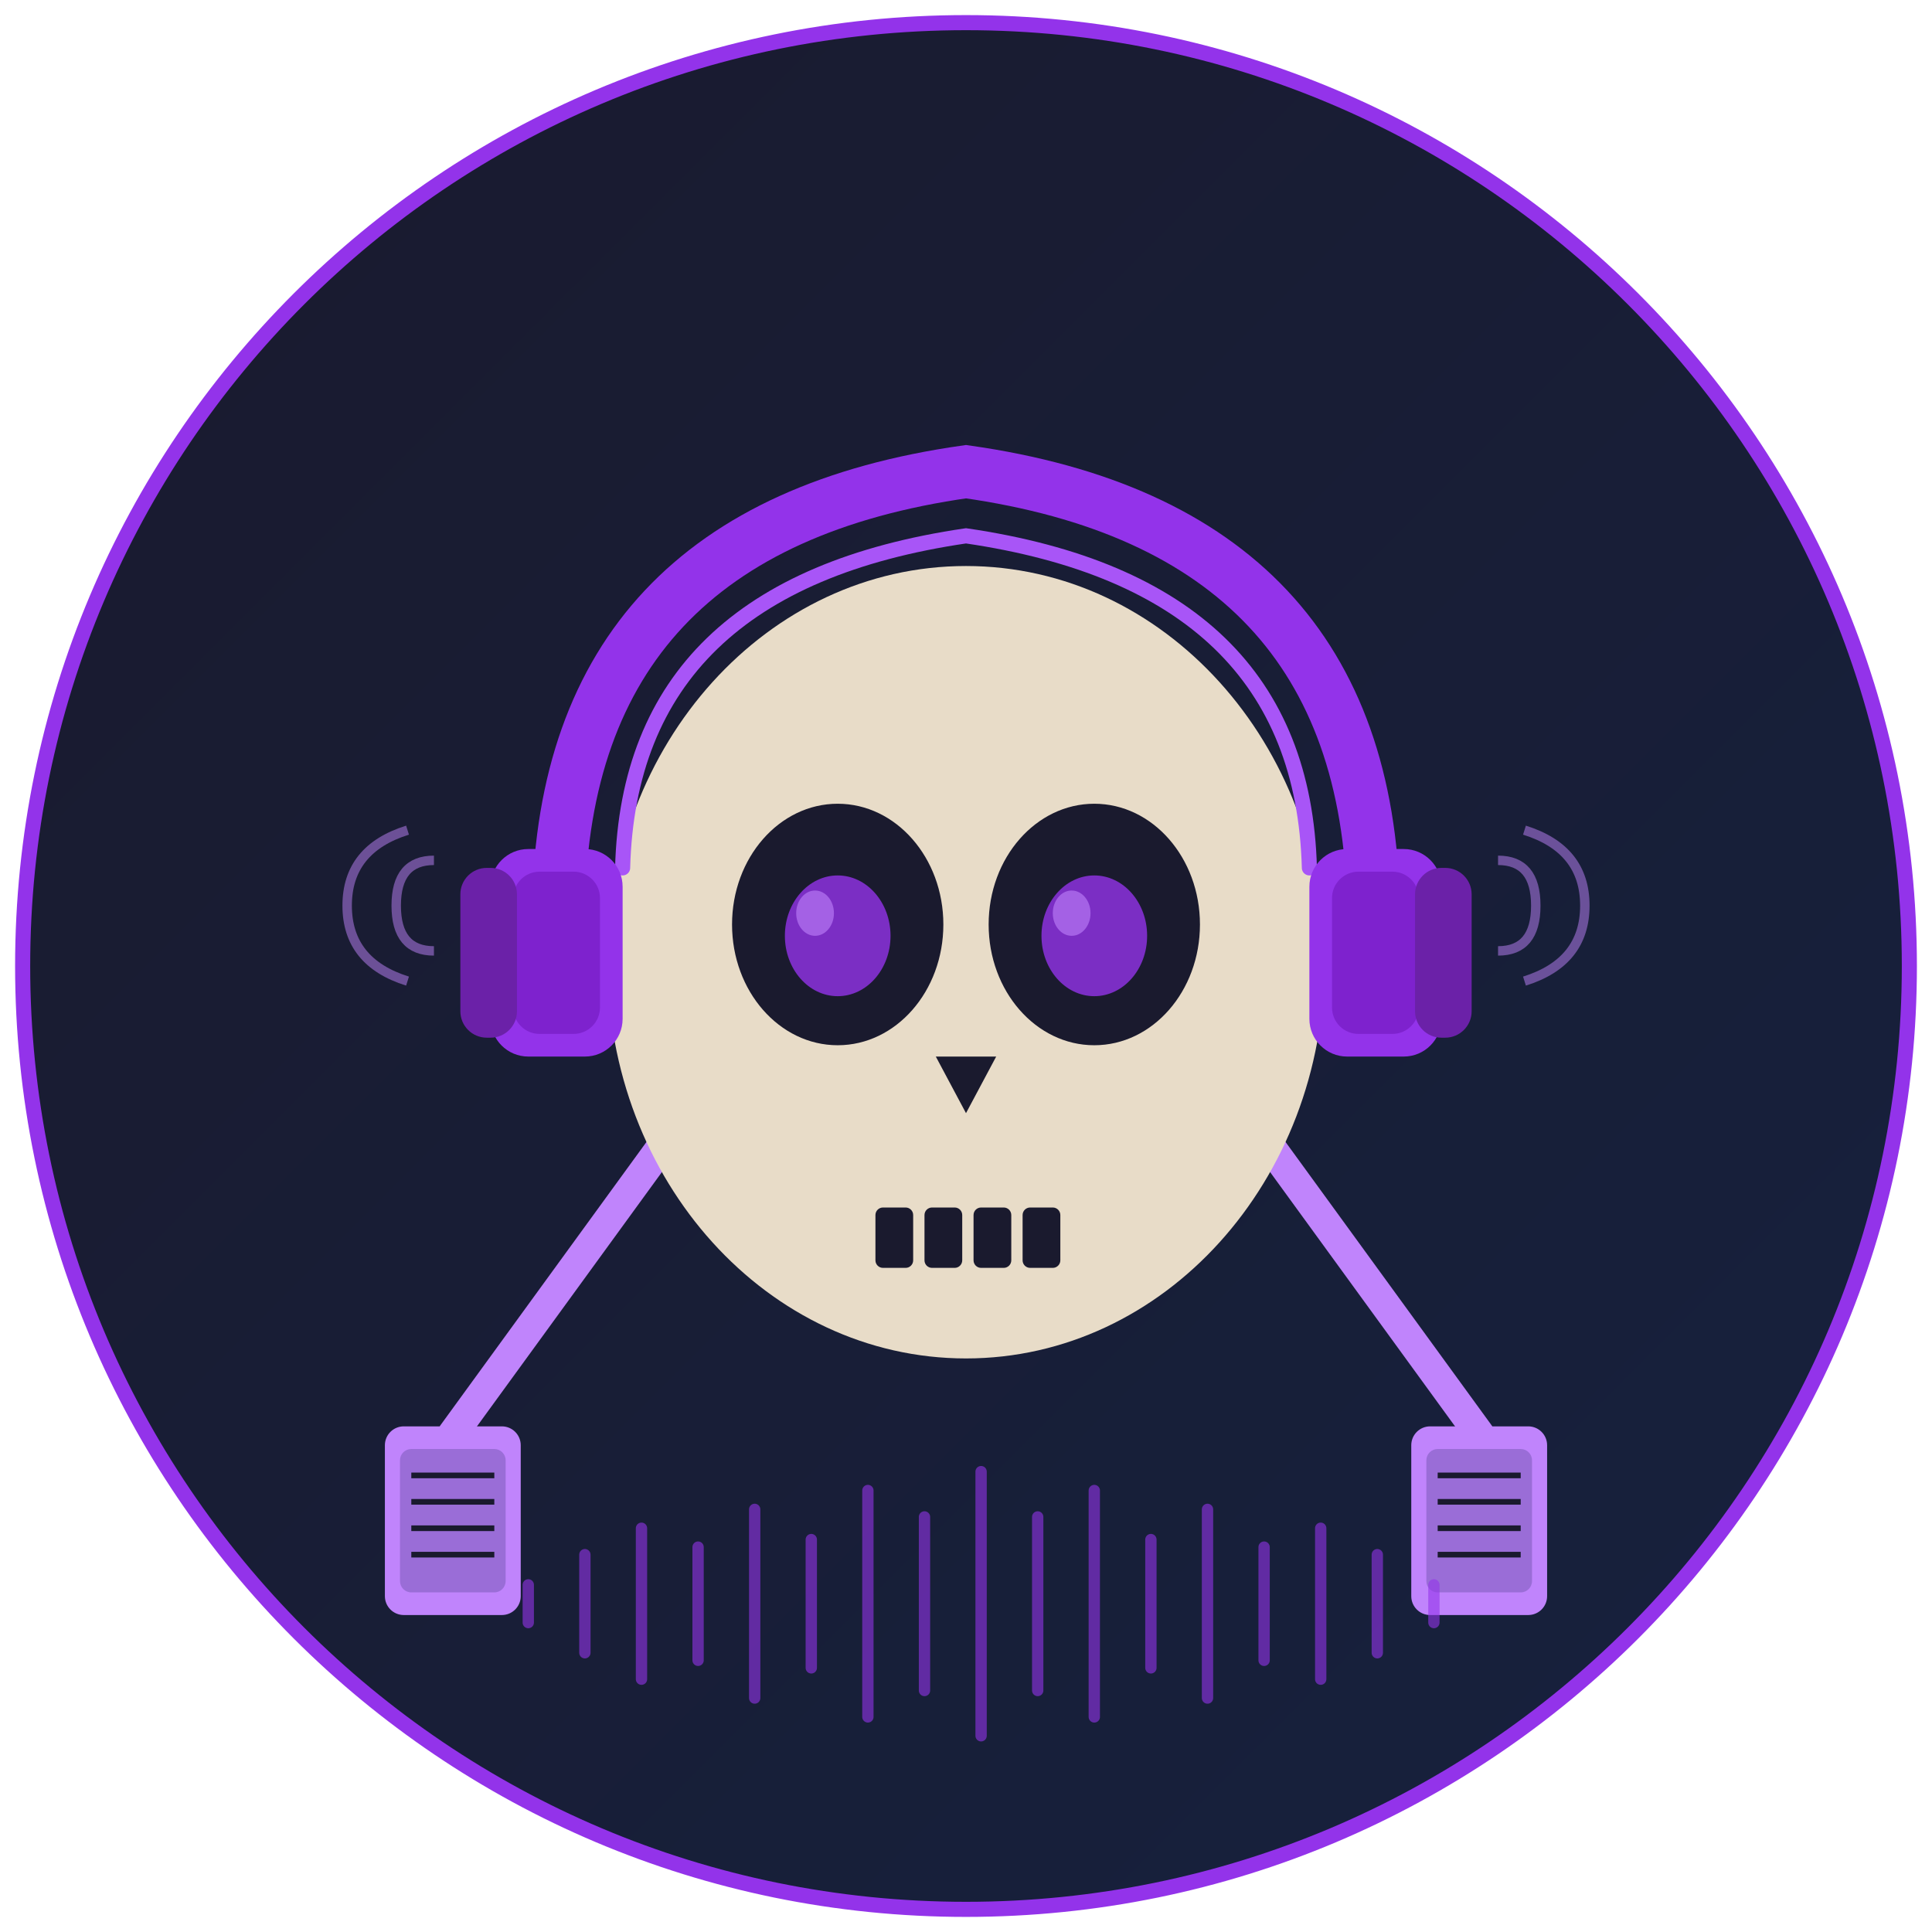
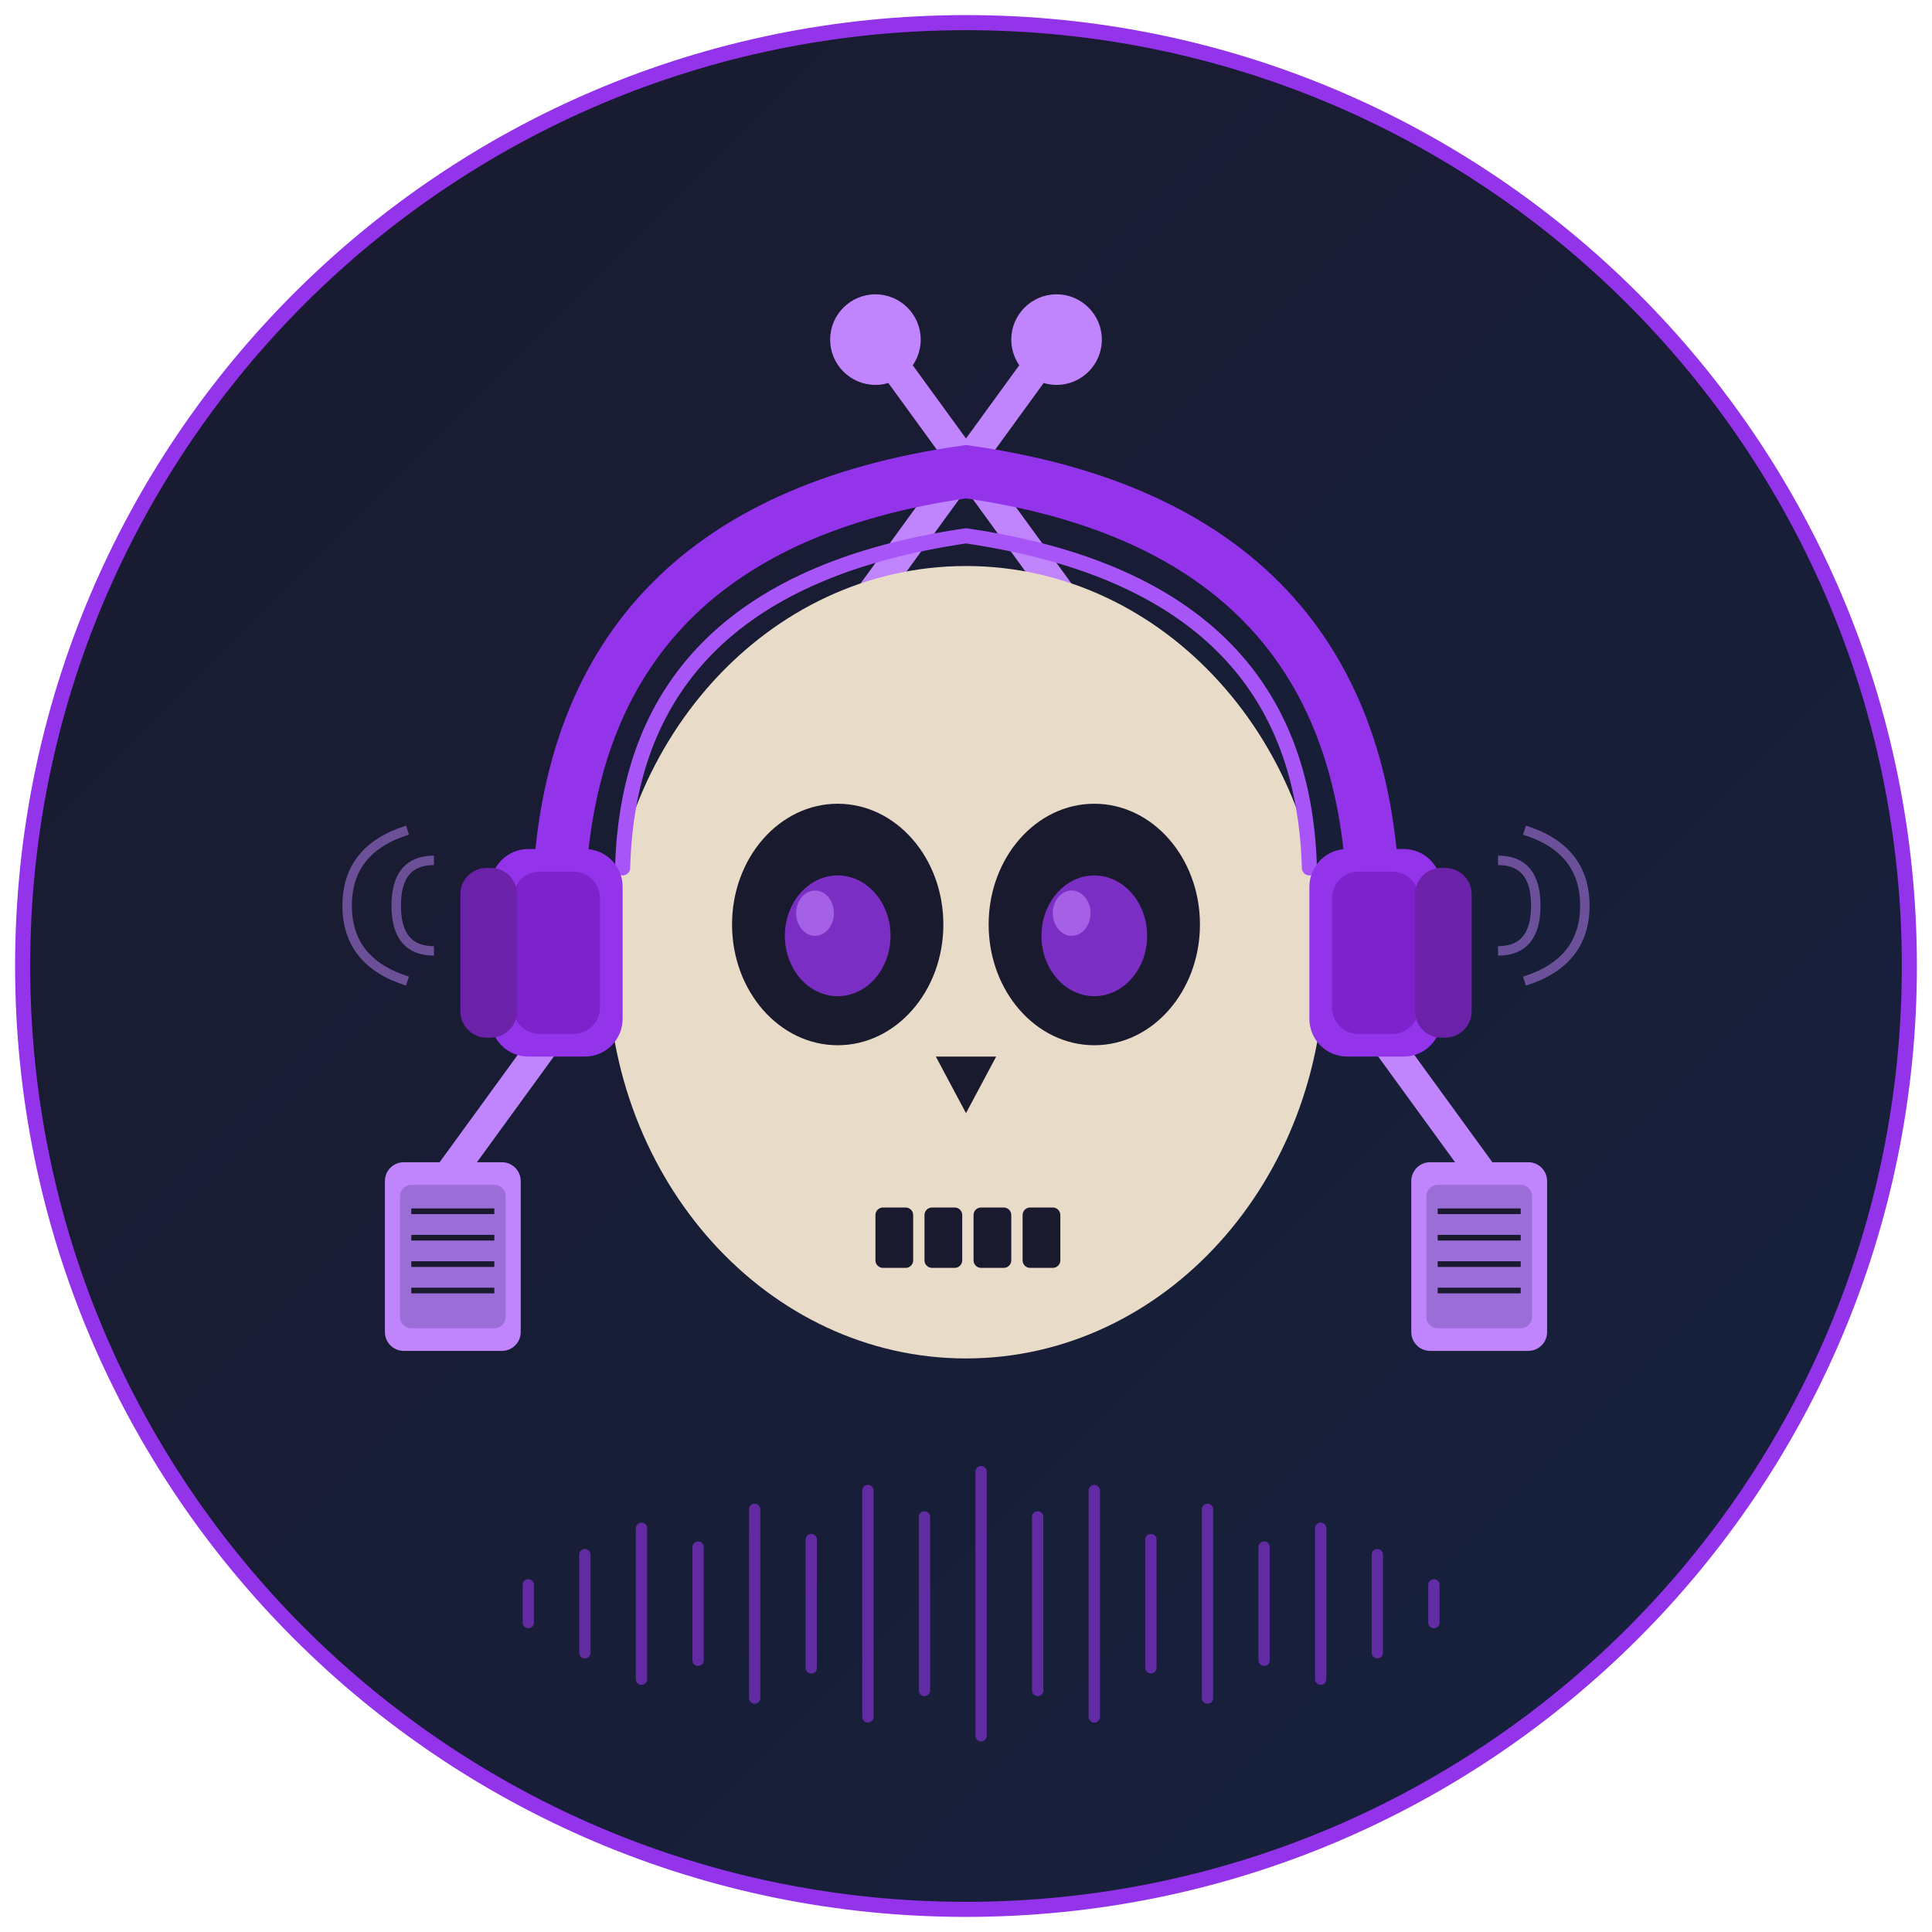
<svg xmlns="http://www.w3.org/2000/svg" viewBox="0 0 512 512" width="512" height="512">
  <defs>
    <linearGradient id="bg" x1="0%" y1="0%" x2="100%" y2="100%">
      <stop offset="0%" style="stop-color:#1a1a2e" />
      <stop offset="100%" style="stop-color:#16213e" />
    </linearGradient>
    <linearGradient id="purple" x1="0%" y1="0%" x2="100%" y2="100%">
      <stop offset="0%" style="stop-color:#9333ea" />
      <stop offset="100%" style="stop-color:#7e22ce" />
    </linearGradient>
  </defs>
  <circle cx="256" cy="256" r="250" fill="url(#bg)" stroke="#9333ea" stroke-width="4" />
  <g stroke="#c084fc" stroke-width="8" stroke-linecap="round" fill="none">
-     <line x1="120" y1="380" x2="280" y2="160" />
-     <line x1="392" y1="380" x2="232" y2="160" />
+     <line x1="120" y1="310" x2="280" y2="90" />
+     <line x1="392" y1="310" x2="232" y2="90" />
  </g>
-   <g transform="translate(120 380)">
+   <circle cx="280" cy="90" r="12" fill="#c084fc" />
+   <circle cx="232" cy="90" r="12" fill="#c084fc" />
+   <g transform="translate(120 310)">
    <rect x="-18" y="-2" width="36" height="50" rx="5" fill="#c084fc" />
    <rect x="-14" y="4" width="28" height="38" rx="3" fill="#9a6dd7" />
    <line x1="-11" y1="11" x2="11" y2="11" stroke="#1a1a2e" stroke-width="1.5" />
    <line x1="-11" y1="18" x2="11" y2="18" stroke="#1a1a2e" stroke-width="1.5" />
    <line x1="-11" y1="25" x2="11" y2="25" stroke="#1a1a2e" stroke-width="1.5" />
    <line x1="-11" y1="32" x2="11" y2="32" stroke="#1a1a2e" stroke-width="1.5" />
  </g>
-   <g transform="translate(392 380)">
+   <g transform="translate(392 310)">
    <rect x="-18" y="-2" width="36" height="50" rx="5" fill="#c084fc" />
    <rect x="-14" y="4" width="28" height="38" rx="3" fill="#9a6dd7" />
    <line x1="-11" y1="11" x2="11" y2="11" stroke="#1a1a2e" stroke-width="1.5" />
    <line x1="-11" y1="18" x2="11" y2="18" stroke="#1a1a2e" stroke-width="1.5" />
    <line x1="-11" y1="25" x2="11" y2="25" stroke="#1a1a2e" stroke-width="1.5" />
    <line x1="-11" y1="32" x2="11" y2="32" stroke="#1a1a2e" stroke-width="1.5" />
  </g>
  <g>
    <ellipse cx="256" cy="255" rx="95" ry="105" fill="#e8dcc8" />
    <ellipse cx="256" cy="310" rx="65" ry="40" fill="#e8dcc8" />
    <ellipse cx="222" cy="245" rx="28" ry="32" fill="#1a1a2e" />
    <ellipse cx="290" cy="245" rx="28" ry="32" fill="#1a1a2e" />
    <ellipse cx="222" cy="248" rx="14" ry="16" fill="#9333ea" opacity="0.8" />
    <ellipse cx="290" cy="248" rx="14" ry="16" fill="#9333ea" opacity="0.8" />
    <ellipse cx="216" cy="242" rx="5" ry="6" fill="#c084fc" opacity="0.6" />
    <ellipse cx="284" cy="242" rx="5" ry="6" fill="#c084fc" opacity="0.6" />
    <path d="M248 280 L256 295 L264 280 Z" fill="#1a1a2e" />
    <g fill="#1a1a2e">
      <rect x="232" y="320" width="10" height="16" rx="2" />
      <rect x="245" y="320" width="10" height="16" rx="2" />
      <rect x="258" y="320" width="10" height="16" rx="2" />
      <rect x="271" y="320" width="10" height="16" rx="2" />
    </g>
  </g>
  <g>
    <path d="M148 240 Q150 140 256 125 Q362 140 364 240" fill="none" stroke="#9333ea" stroke-width="14" stroke-linecap="round" />
    <path d="M165 230 Q167 155 256 142 Q345 155 347 230" fill="none" stroke="#a855f7" stroke-width="4" stroke-linecap="round" />
    <rect x="130" y="225" width="35" height="55" rx="10" fill="#9333ea" />
    <rect x="136" y="231" width="23" height="43" rx="7" fill="#7e22ce" />
    <rect x="122" y="230" width="15" height="45" rx="7" fill="#6b21a8" />
    <rect x="347" y="225" width="35" height="55" rx="10" fill="#9333ea" />
    <rect x="353" y="231" width="23" height="43" rx="7" fill="#7e22ce" />
    <rect x="375" y="230" width="15" height="45" rx="7" fill="#6b21a8" />
  </g>
  <g stroke="#c084fc" stroke-width="2.5" fill="none" opacity="0.5">
    <path d="M115 252 Q105 252 105 240 Q105 228 115 228" />
    <path d="M108 260 Q92 255 92 240 Q92 225 108 220" />
  </g>
  <g stroke="#c084fc" stroke-width="2.5" fill="none" opacity="0.5">
    <path d="M397 252 Q407 252 407 240 Q407 228 397 228" />
    <path d="M404 260 Q420 255 420 240 Q420 225 404 220" />
  </g>
  <g stroke="#9333ea" stroke-width="3" stroke-linecap="round" opacity="0.6">
    <line x1="140" y1="420" x2="140" y2="430" />
    <line x1="155" y1="412" x2="155" y2="438" />
    <line x1="170" y1="405" x2="170" y2="445" />
    <line x1="185" y1="410" x2="185" y2="440" />
    <line x1="200" y1="400" x2="200" y2="450" />
    <line x1="215" y1="408" x2="215" y2="442" />
    <line x1="230" y1="395" x2="230" y2="455" />
    <line x1="245" y1="402" x2="245" y2="448" />
    <line x1="260" y1="390" x2="260" y2="460" />
    <line x1="275" y1="402" x2="275" y2="448" />
    <line x1="290" y1="395" x2="290" y2="455" />
    <line x1="305" y1="408" x2="305" y2="442" />
    <line x1="320" y1="400" x2="320" y2="450" />
    <line x1="335" y1="410" x2="335" y2="440" />
    <line x1="350" y1="405" x2="350" y2="445" />
    <line x1="365" y1="412" x2="365" y2="438" />
    <line x1="380" y1="420" x2="380" y2="430" />
  </g>
</svg>
